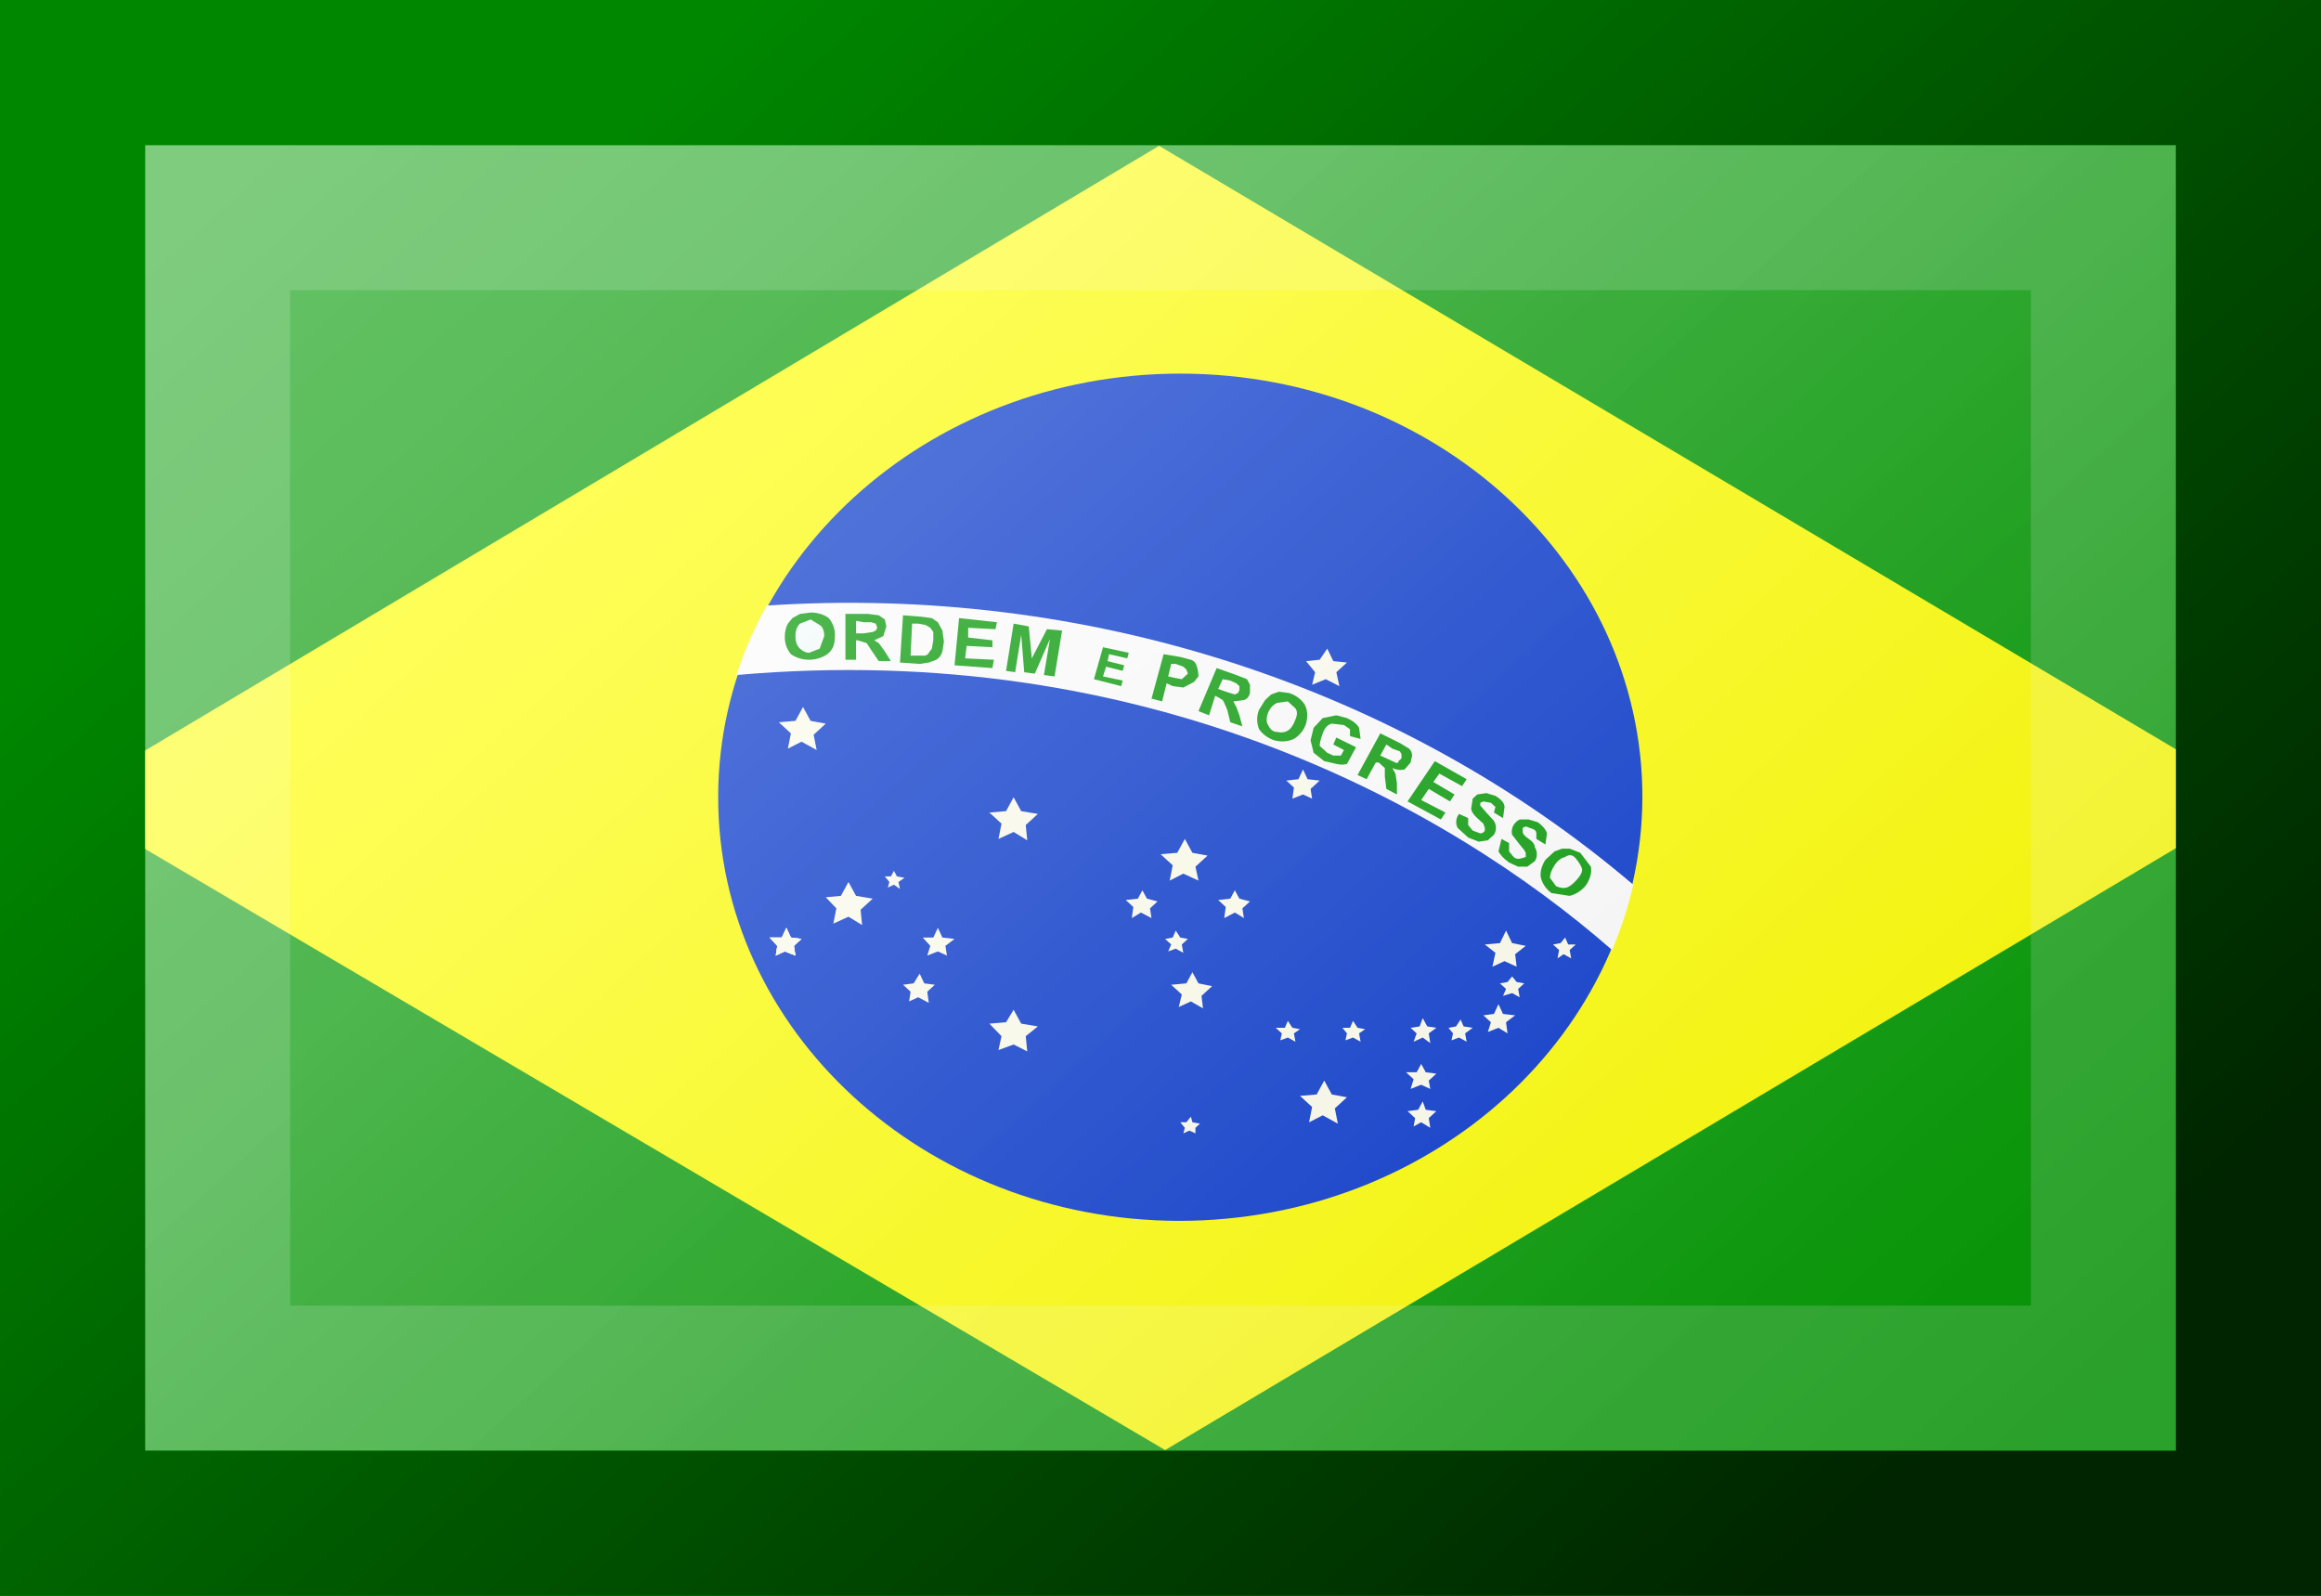
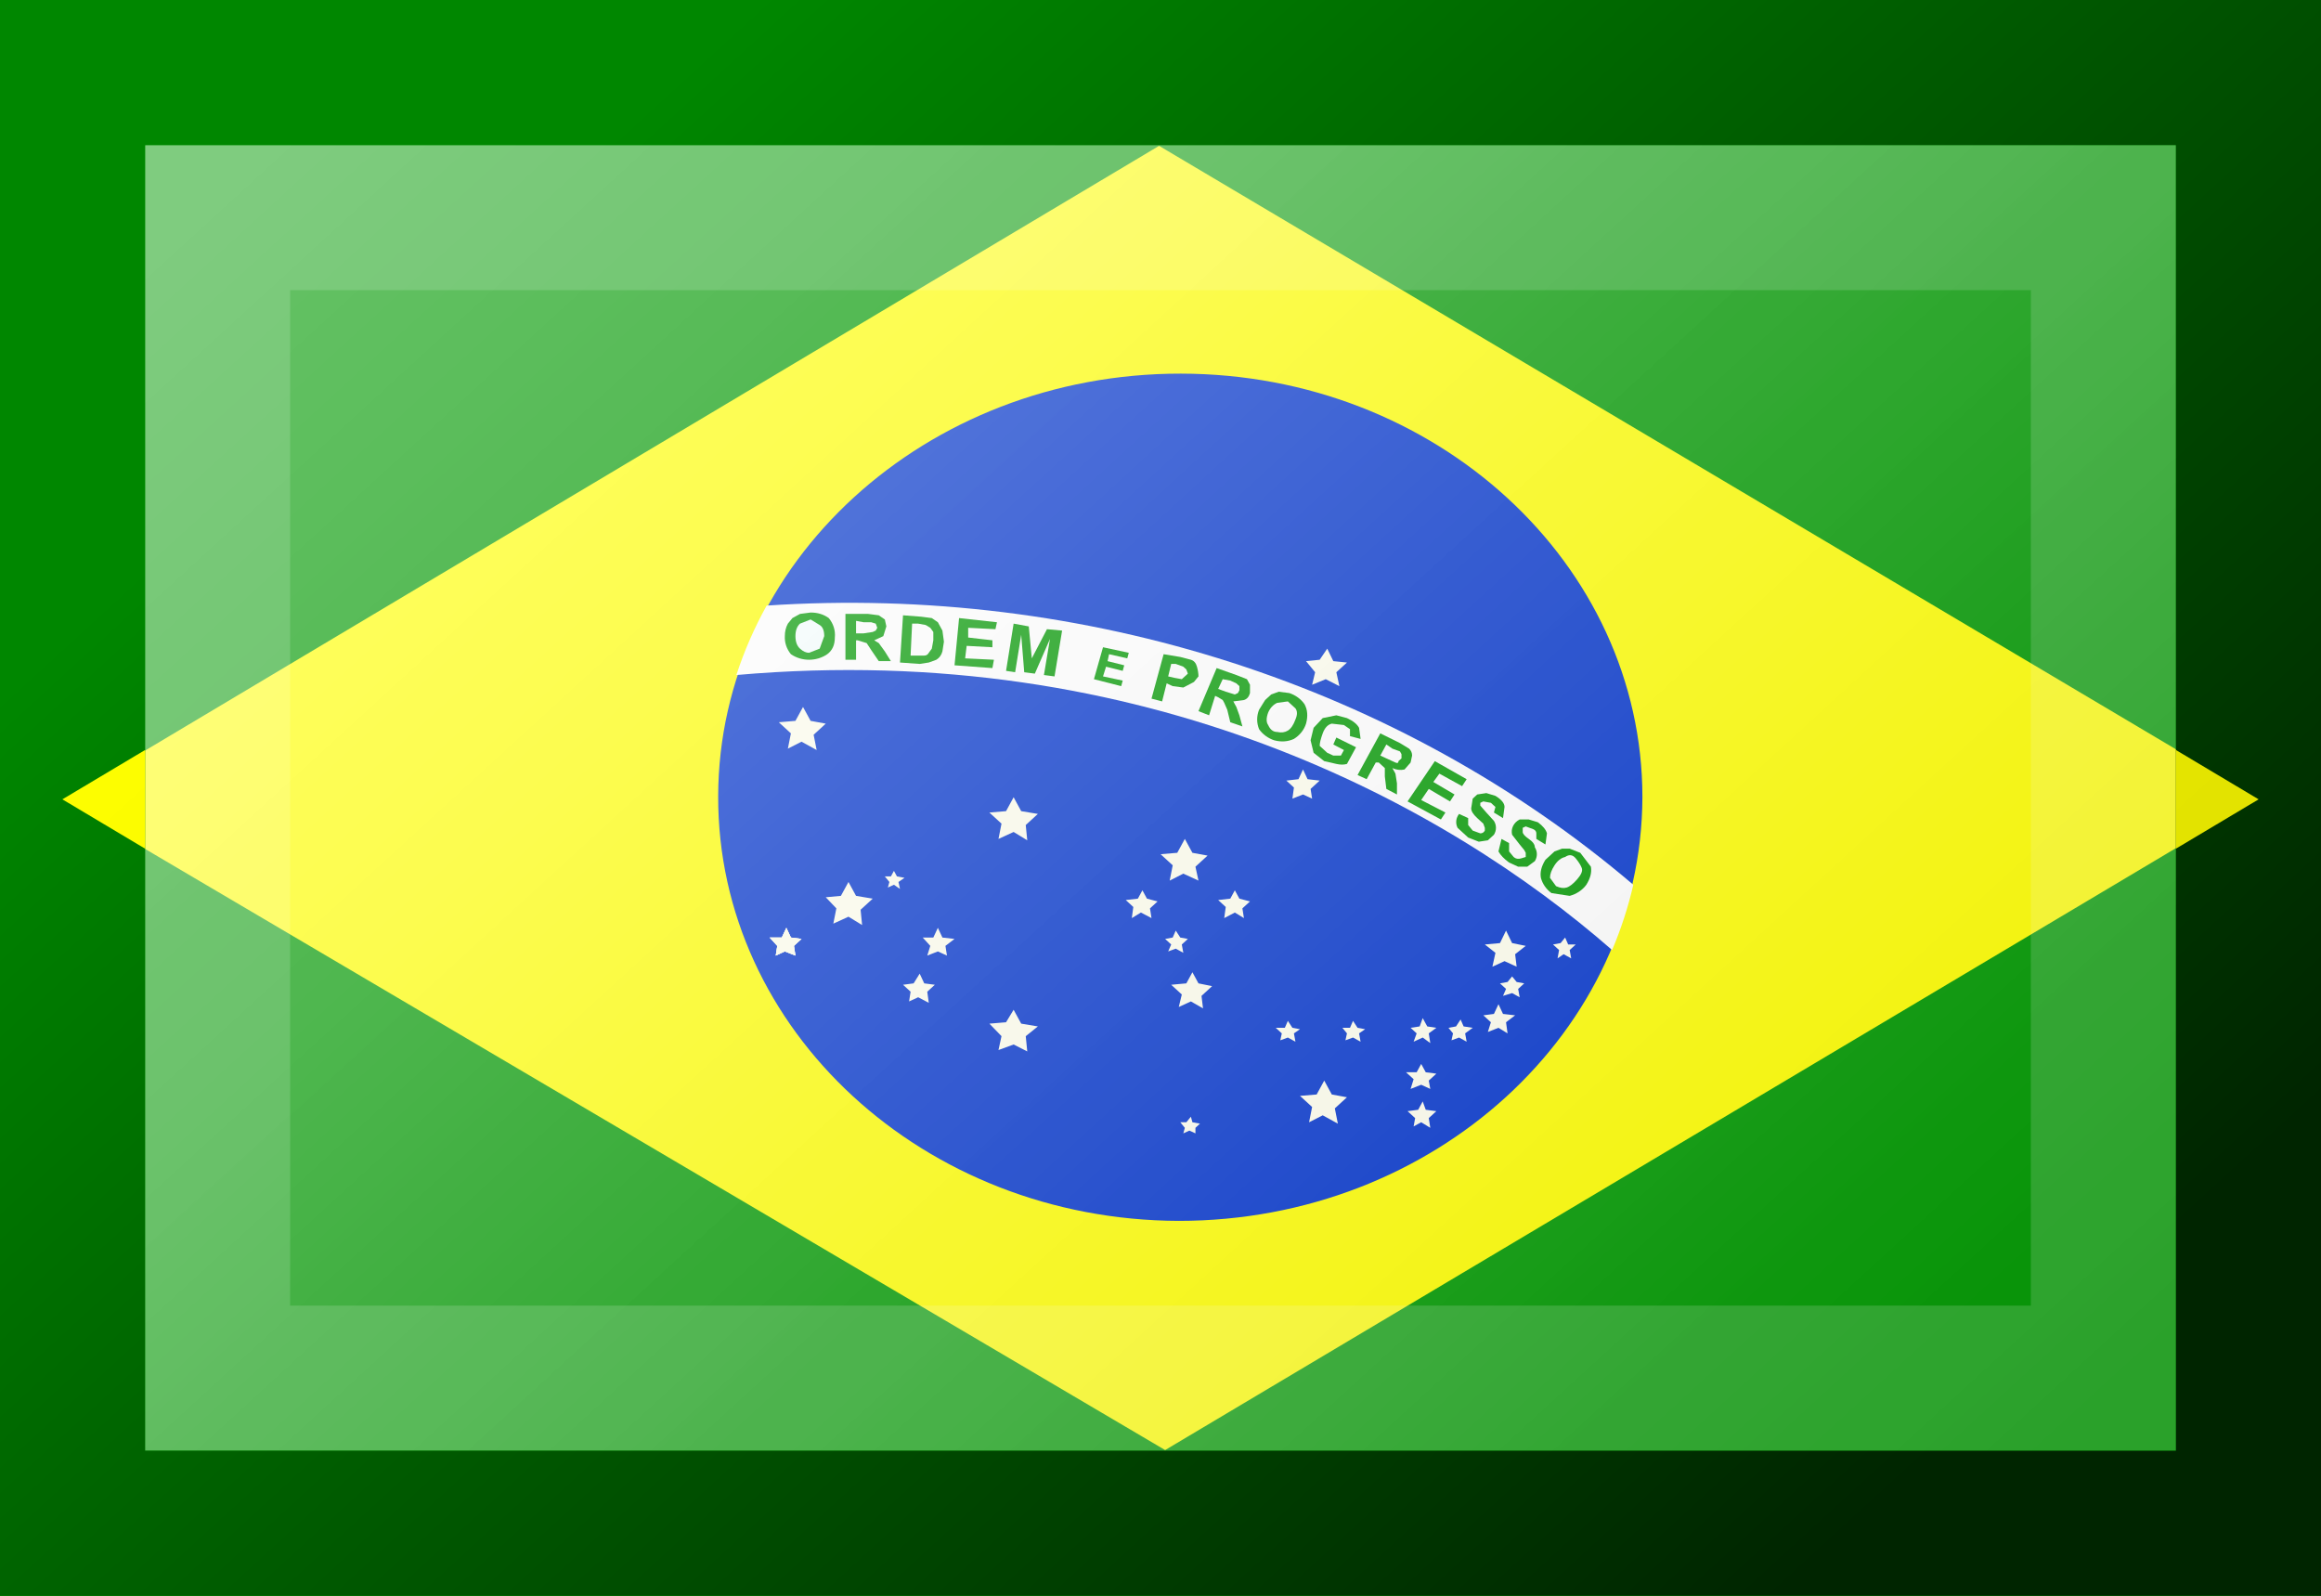
<svg xmlns="http://www.w3.org/2000/svg" xmlns:xlink="http://www.w3.org/1999/xlink" width="16" height="11" viewBox="0 0 16 11">
  <defs>
    <linearGradient id="fbr-gloss" gradientUnits="userSpaceOnUse" x1="1.352" y1="1.476" x2="11.384" y2="12.430">
      <stop offset="0.000" stop-color="#fff" stop-opacity="0.400" />
      <stop offset="0.308" stop-color="#fff" stop-opacity="0.314" />
      <stop offset="0.856" stop-color="#fff" stop-opacity="0.061" />
      <stop offset="1.000" stop-color="#fff" stop-opacity="0.021" />
    </linearGradient>
    <linearGradient id="fbr-shade" gradientUnits="userSpaceOnUse" x1="2.739" y1="2.991" x2="11.482" y2="12.537">
      <stop offset="0.000" stop-color="#000" stop-opacity="0.000" />
      <stop offset="1.000" stop-color="#000" stop-opacity="0.060" />
    </linearGradient>
-     <linearGradient id="fbr-edge" gradientUnits="userSpaceOnUse" x1="2.391" y1="2.611" x2="11.076" y2="12.094">
+     <linearGradient id="fbr-edge" x1="2.39" x2="11.08" y1="2.61" y2="12.09" gradientUnits="userSpaceOnUse">
      <stop offset="0" stop-color="#008700" />
-       <stop offset="0.463" stop-color="#005900" />
+       <stop offset=".46" stop-color="#005900" />
      <stop offset="1" stop-color="#002500" />
+     </linearGradient>
+     <linearGradient id="fbr-edge1" x1="2.39" x2="11.08" y1="2.61" y2="12.09" gradientUnits="userSpaceOnUse">
+       <stop offset="0" stop-color="#ff0" />
+       <stop offset=".46" stop-color="#f2f200" />
+       <stop offset="1" stop-color="#dd0" />
    </linearGradient>
    <clipPath id="fbr-clip">
      <rect width="16" height="11" />
    </clipPath>
  </defs>
  <g clip-path="url(#fbr-clip)">
    <g id="fbr-art">
      <g transform="scale(1.04447 0.95743)">
        <path fill="#090" fill-rule="evenodd" d="M0 0h15.32v11.49H0z" />
        <path fill="#ff0" fill-rule="evenodd" d="m7.69 10.44 7.22-4.69-7.26-4.7L.41 5.76z" />
        <path fill="#03c" fill-rule="evenodd" d="M10.84 5.74a3.06 3.06 0 0 1-3.06 3.05 3.05 3.05 0 1 1 3.06-3.05" />
        <path fill="#ffffef" fill-rule="evenodd" d="m6.78 7.57-.09-.05-.1.04.02-.1-.08-.09.11-.01.05-.09.05.1.11.02-.08.07m2.06.63-.1-.06-.09.05.02-.11-.08-.08.11-.01.05-.1.05.1.1.02-.08.08m-.87-.72-.08-.05-.08.04.02-.09-.07-.07.1-.01.04-.08.04.08.09.02-.07.07m2.08-.21-.08-.04-.08.04.02-.1-.07-.06.1-.01.04-.09.04.09.09.02-.07.06m-2.09-.53-.1-.05-.09.05.02-.11-.08-.08.11-.01.05-.1.05.1.1.02-.08.08m-2.5-.84-.1-.06-.09.05.02-.11-.08-.08.11-.01.05-.1.05.1.1.02-.08.08m.32 1.37L5.6 6.6l-.1.05.02-.11-.07-.08.1-.01.05-.1.05.1.11.02-.08.08m3.16-1.61-.09-.05-.09.04.02-.09-.06-.08.09-.01.05-.08.04.09.09.01-.07.07m-.16.91-.06-.03-.07.03.01-.08-.05-.05.08-.01.03-.07.03.07.08.01-.06.06m-3.4 1.2-.07-.03-.06.03.01-.07-.05-.06h.08l.03-.07.03.07.07.01-.05.05m4.79.37-.05-.03-.06.02.02-.05-.04-.04.05-.01.03-.04.03.04.05.01-.04.04" />
        <path fill="#ffffef" fill-rule="evenodd" d="m5.25 6.88-.07-.03-.06.03.01-.07-.05-.06h.08l.03-.07.03.07.07.01-.05.05" />
        <path fill="#ffffef" fill-rule="evenodd" d="m5.25 6.88-.07-.03-.06.03.01-.07-.05-.06h.08l.03-.07.03.07.07.01-.05.05m1.01.07-.06-.03-.07.03.02-.07-.05-.06h.07l.03-.07.03.07.08.01-.06.05m-.11.41-.07-.04-.06.03.01-.07-.05-.05.07-.01.04-.07.03.07.07.01-.05.05m2.09-.53-.06-.04-.07.04.01-.08-.05-.05.08-.01.03-.06.03.06.07.02-.05.05m-.6.07-.07-.04-.06.04.01-.08-.05-.05.08-.01.03-.06.03.06.07.02-.05.05M5.94 6.4l-.04-.03-.04.02.01-.04-.03-.04h.04l.02-.04.02.04.05.01-.04.03m4.02 1.09-.06-.04-.07.03.02-.07-.05-.05.07-.01.03-.07.03.07.08.01-.06.05m-.5.15-.05-.04-.06.03.02-.06-.04-.04.06-.01.02-.06.03.06.06.01-.05.04m.25.06-.05-.03-.05.02.01-.05-.03-.04.05-.01.03-.05.02.05.06.01-.05.04m.7-.54-.05-.03-.04.03.01-.06-.04-.04.05-.01.03-.04.02.05h.05l-.04.04m-.92 1-.06-.03-.07.03.02-.07-.05-.05h.07l.03-.06.03.06.07.01-.05.05m.01.34-.06-.04-.05.03.01-.06L9.29 8l.07-.01.03-.06.02.06.07.01-.05.05m-.45-.55-.05-.03-.05.02.01-.05-.03-.04h.05l.02-.05.03.05.05.01-.04.03m-.42.06-.05-.03-.05.02.01-.05-.04-.04h.06l.02-.05.03.05.05.01-.04.03m-.73-.58-.05-.03-.05.02.02-.05-.04-.04.05-.01.02-.05.03.05.05.01-.04.04m.09 1.36-.04-.02-.04.02.01-.04-.03-.04h.04l.03-.04.01.04.05.01-.03.03M6.78 6.05l-.09-.06-.1.05.02-.11-.08-.08.11-.01.05-.1.05.1.11.02-.08.08" />
        <path fill="#fff" fill-rule="evenodd" d="M10.64 6.84a3 3 0 0 0 .14-.47 7.6 7.6 0 0 0-5.72-2.01 3 3 0 0 0-.2.5c2.7-.26 4.69.94 5.78 1.98" />
        <path fill="#090" d="m9.91 6.04.05.03v.06l.03.04q.02.02.05.01l.03-.01v-.03l-.01-.02-.03-.04-.05-.07a.1.1 0 0 1 .05-.11h.06l.06.02q.05.04.06.08l-.01.08-.06-.04V6q0-.02-.02-.03l-.05-.02-.02.01v.03q0 .02.04.05t.04.06a.1.1 0 0 1 0 .1l-.05.04h-.06l-.06-.03q-.05-.04-.07-.08zm-.28-.18.06.03v.05l.03.04.05.02q.02 0 .03-.02v-.02l-.01-.03-.04-.04q-.04-.04-.04-.07l.01-.07.03-.03.06-.01.06.02q.06.04.06.08l-.01.08-.06-.04.01-.04-.03-.03-.05-.01-.02.01v.02l.04.05.05.06a.1.1 0 0 1 0 .1l-.04.04-.06.01-.07-.03-.07-.07a.1.1 0 0 1 .01-.1m-.34-.09.18-.29.21.13-.03.05-.15-.09-.04.06.14.09-.03.05-.14-.09-.05.08.16.09-.03.05zm-.49-.41.02-.05.13.07-.06.12q-.03.01-.07 0l-.08-.02-.07-.06-.02-.09.02-.09.06-.07.09-.02.07.02q.06.03.08.07l.01.08-.07-.02v-.05l-.04-.03-.08-.01q-.04.01-.06.07t-.02.09l.05.05.04.02h.05l.02-.04zm-2.16-.53.05-.34.1.02.02.23.1-.21.1.01-.05.33-.07-.01.04-.26-.1.25-.07-.01-.02-.27-.04.27zm-.34-.04.03-.34.25.03-.01.05-.18-.01v.07l.16.02v.05l-.17-.01-.01.09.19.01-.01.06z" />
        <g stroke-opacity=".5">
          <path fill="#090" d="M5.18 4.58q0-.05.02-.09l.03-.04.05-.03.07-.01q.07 0 .12.04a.2.2 0 0 1 .04.14q0 .08-.05.12a.2.2 0 0 1-.12.04.2.2 0 0 1-.12-.04.2.2 0 0 1-.04-.13" />
          <path fill="#f7ffff" d="M5.25 4.58q0 .06.03.09t.06.03l.07-.03.03-.09q0-.06-.03-.08l-.06-.04-.07.03q-.03.03-.03.09" />
        </g>
        <g stroke-opacity=".5">
          <path fill="#090" d="M5.58 4.75v-.33h.15l.07.01.04.03.01.05-.02.07-.06.03.03.02.04.06.04.07H5.8l-.05-.08-.03-.05-.03-.01-.03-.01h-.01v.14z" />
          <path fill="#fff" d="M5.65 4.56h.05l.06-.01.02-.01.01-.02-.01-.03-.03-.01H5.7l-.05-.01z" />
        </g>
        <g stroke-opacity=".5">
          <path fill="#090" d="m5.96 4.43.12.01.07.01.04.03.03.06.01.08-.01.07q-.01.04-.04.06l-.05.02-.06.01-.13-.01z" />
          <path fill="#fff" d="m6.02 4.49-.01.23h.09q.02 0 .03-.02l.02-.03.01-.06v-.06l-.02-.03-.03-.02-.05-.01z" />
        </g>
        <g stroke-opacity=".5">
          <path fill="#090" d="m7.6 5.03.08-.32.11.02.07.02q.03.01.04.05t.01.07l-.03.04-.07.04-.07-.01-.04-.02-.03.13z" />
          <path fill="#fff" d="m7.73 4.78-.02.09.04.01.05.01.04-.04-.01-.03-.02-.02-.05-.02z" />
        </g>
        <g stroke-opacity=".5">
          <path fill="#090" d="m7.91 5.12.12-.31.13.05.07.03.02.04v.06q-.01.04-.04.05l-.07.01.02.04.02.06.02.08-.08-.03-.02-.09-.02-.05-.01-.02-.03-.02-.02-.01-.04.14z" />
          <path fill="#fff" d="m8.04 4.96.05.02.06.02.02-.01.01-.02v-.03l-.02-.02-.04-.02-.05-.01z" />
        </g>
        <g stroke-opacity=".5">
          <path fill="#090" d="m8.31 5.11.04-.07.04-.04.05-.02.07.01a.2.2 0 0 1 .1.08q.03.06.01.14a.2.2 0 0 1-.08.11q-.06.03-.13.01a.2.2 0 0 1-.1-.08.2.2 0 0 1 0-.14" />
          <path fill="#fff" d="M8.37 5.13q-.02.06 0 .09.02.05.06.05.04.01.07-.01t.05-.08q.02-.05 0-.08l-.05-.05-.07.01q-.04.02-.06.07" />
        </g>
        <g stroke-opacity=".5">
          <path fill="#090" d="m8.96 5.58.15-.3.13.07.06.04q.02.02.02.05l-.01.05-.04.05q-.04.01-.08-.01l.02.04.01.07v.08l-.07-.04-.01-.09v-.06l-.02-.02-.02-.02h-.02l-.06.12z" />
          <path fill="#fff" d="m9.11 5.44.04.02.06.03q.02.01.02-.01l.02-.02v-.03l-.01-.02-.05-.02-.04-.03z" />
        </g>
        <g stroke-opacity=".5">
          <path fill="#090" d="m10.2 6.19.06-.06.05-.02h.05l.07.03.07.1q.01.06-.03.13a.2.2 0 0 1-.11.08l-.12-.02a.2.2 0 0 1-.07-.11q-.01-.06.03-.13" />
          <path fill="#fff" d="M10.26 6.23q-.03.05-.03.09l.04.06q.04.02.07.01t.07-.06.03-.08-.04-.07-.07-.01q-.04.01-.07.06" />
        </g>
        <path fill="#090" d="m7.22 4.89.06-.23.17.04-.01.04-.12-.03-.01.05.11.03-.01.04-.11-.03-.02.07.13.03-.01.04z" />
      </g>
    </g>
    <use xlink:href="#fbr-art" />
    <use xlink:href="#fbr-art" />
    <rect x="1" y="1" width="14" height="9" fill="url(#fbr-gloss)" />
    <path d="M1 1h14v9H1zM2 2v7h12V2z" fill="#fff" fill-opacity="0.164" fill-rule="evenodd" />
    <rect x="1" y="1" width="14" height="9" fill="url(#fbr-shade)" />
-     <path fill="url(#fbr-edge)" d="M0 0h16v11H0zM1 1v9h14V1z" />
+     <g fill-rule="evenodd">
+       <path fill="url(#fbr-edge)" d="M0 0h16v1H0zm16 10v1H0v-1zM1 1v9H0V1zm15 0v9h-1V1z" />
+       <path fill="url(#fbr-edge1)" d="m1 5.17-.57.34.57.34zm14 .68.57-.34-.57-.34z" />
+     </g>
  </g>
</svg>
